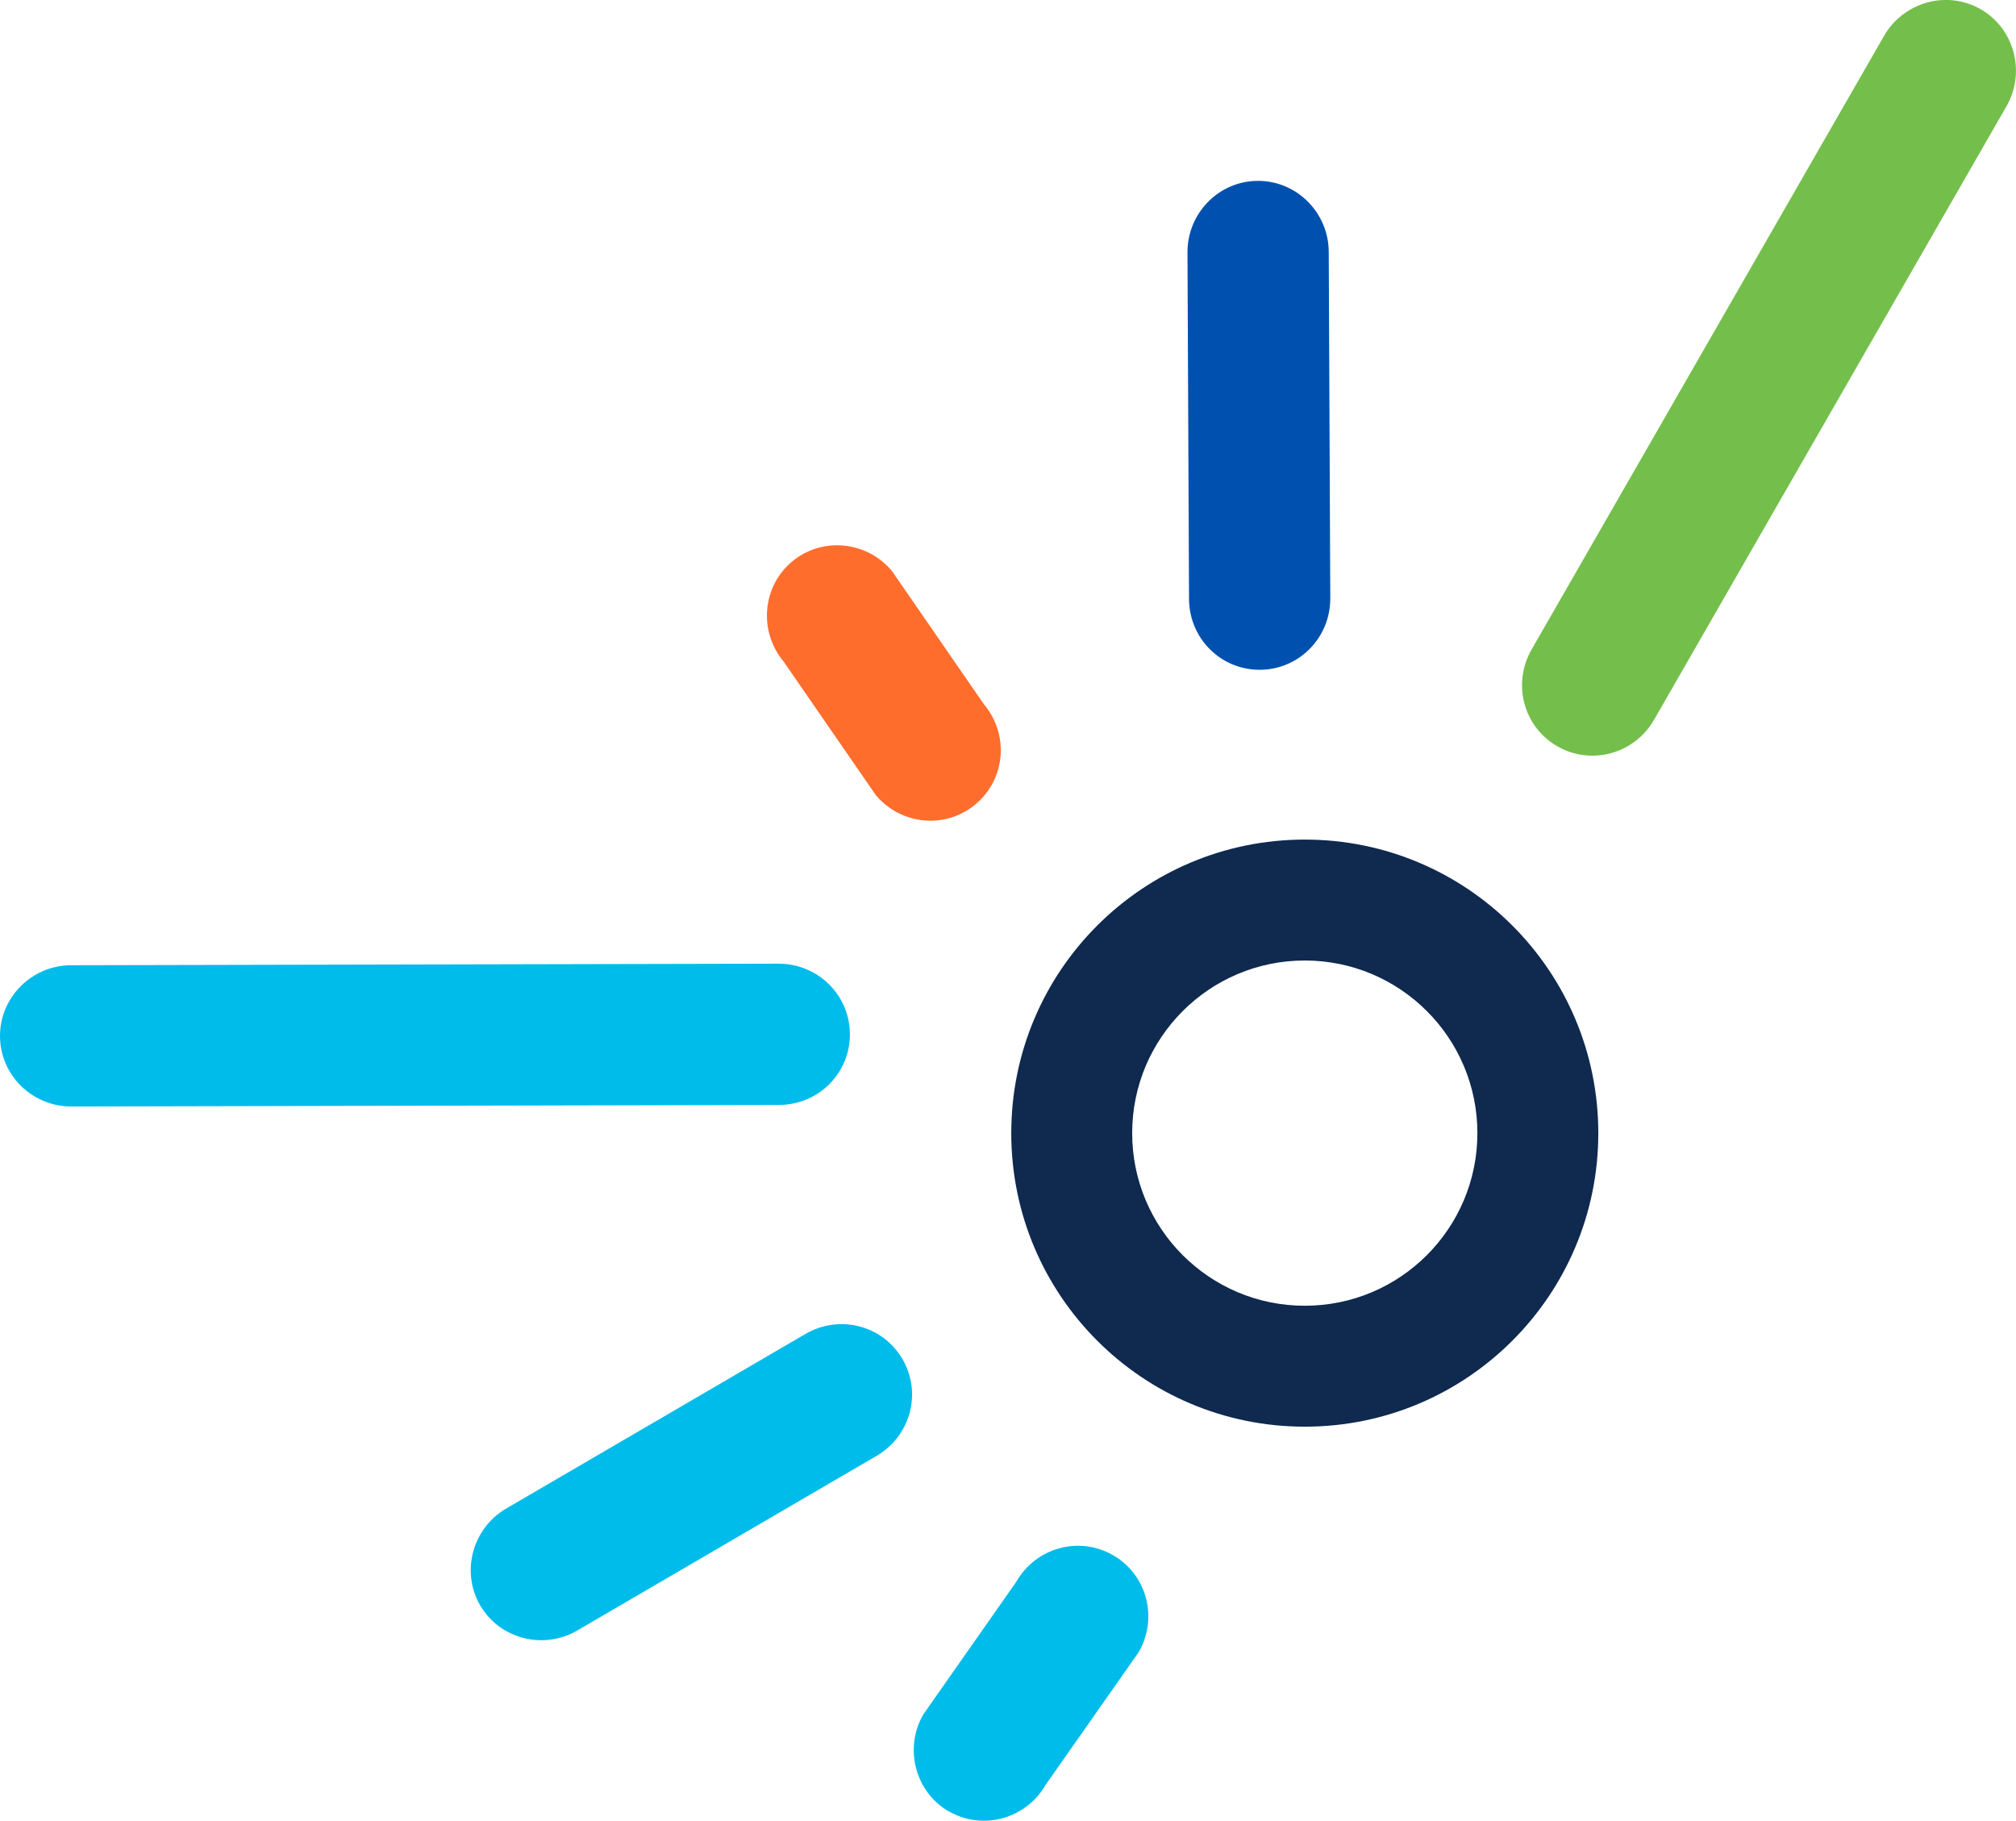
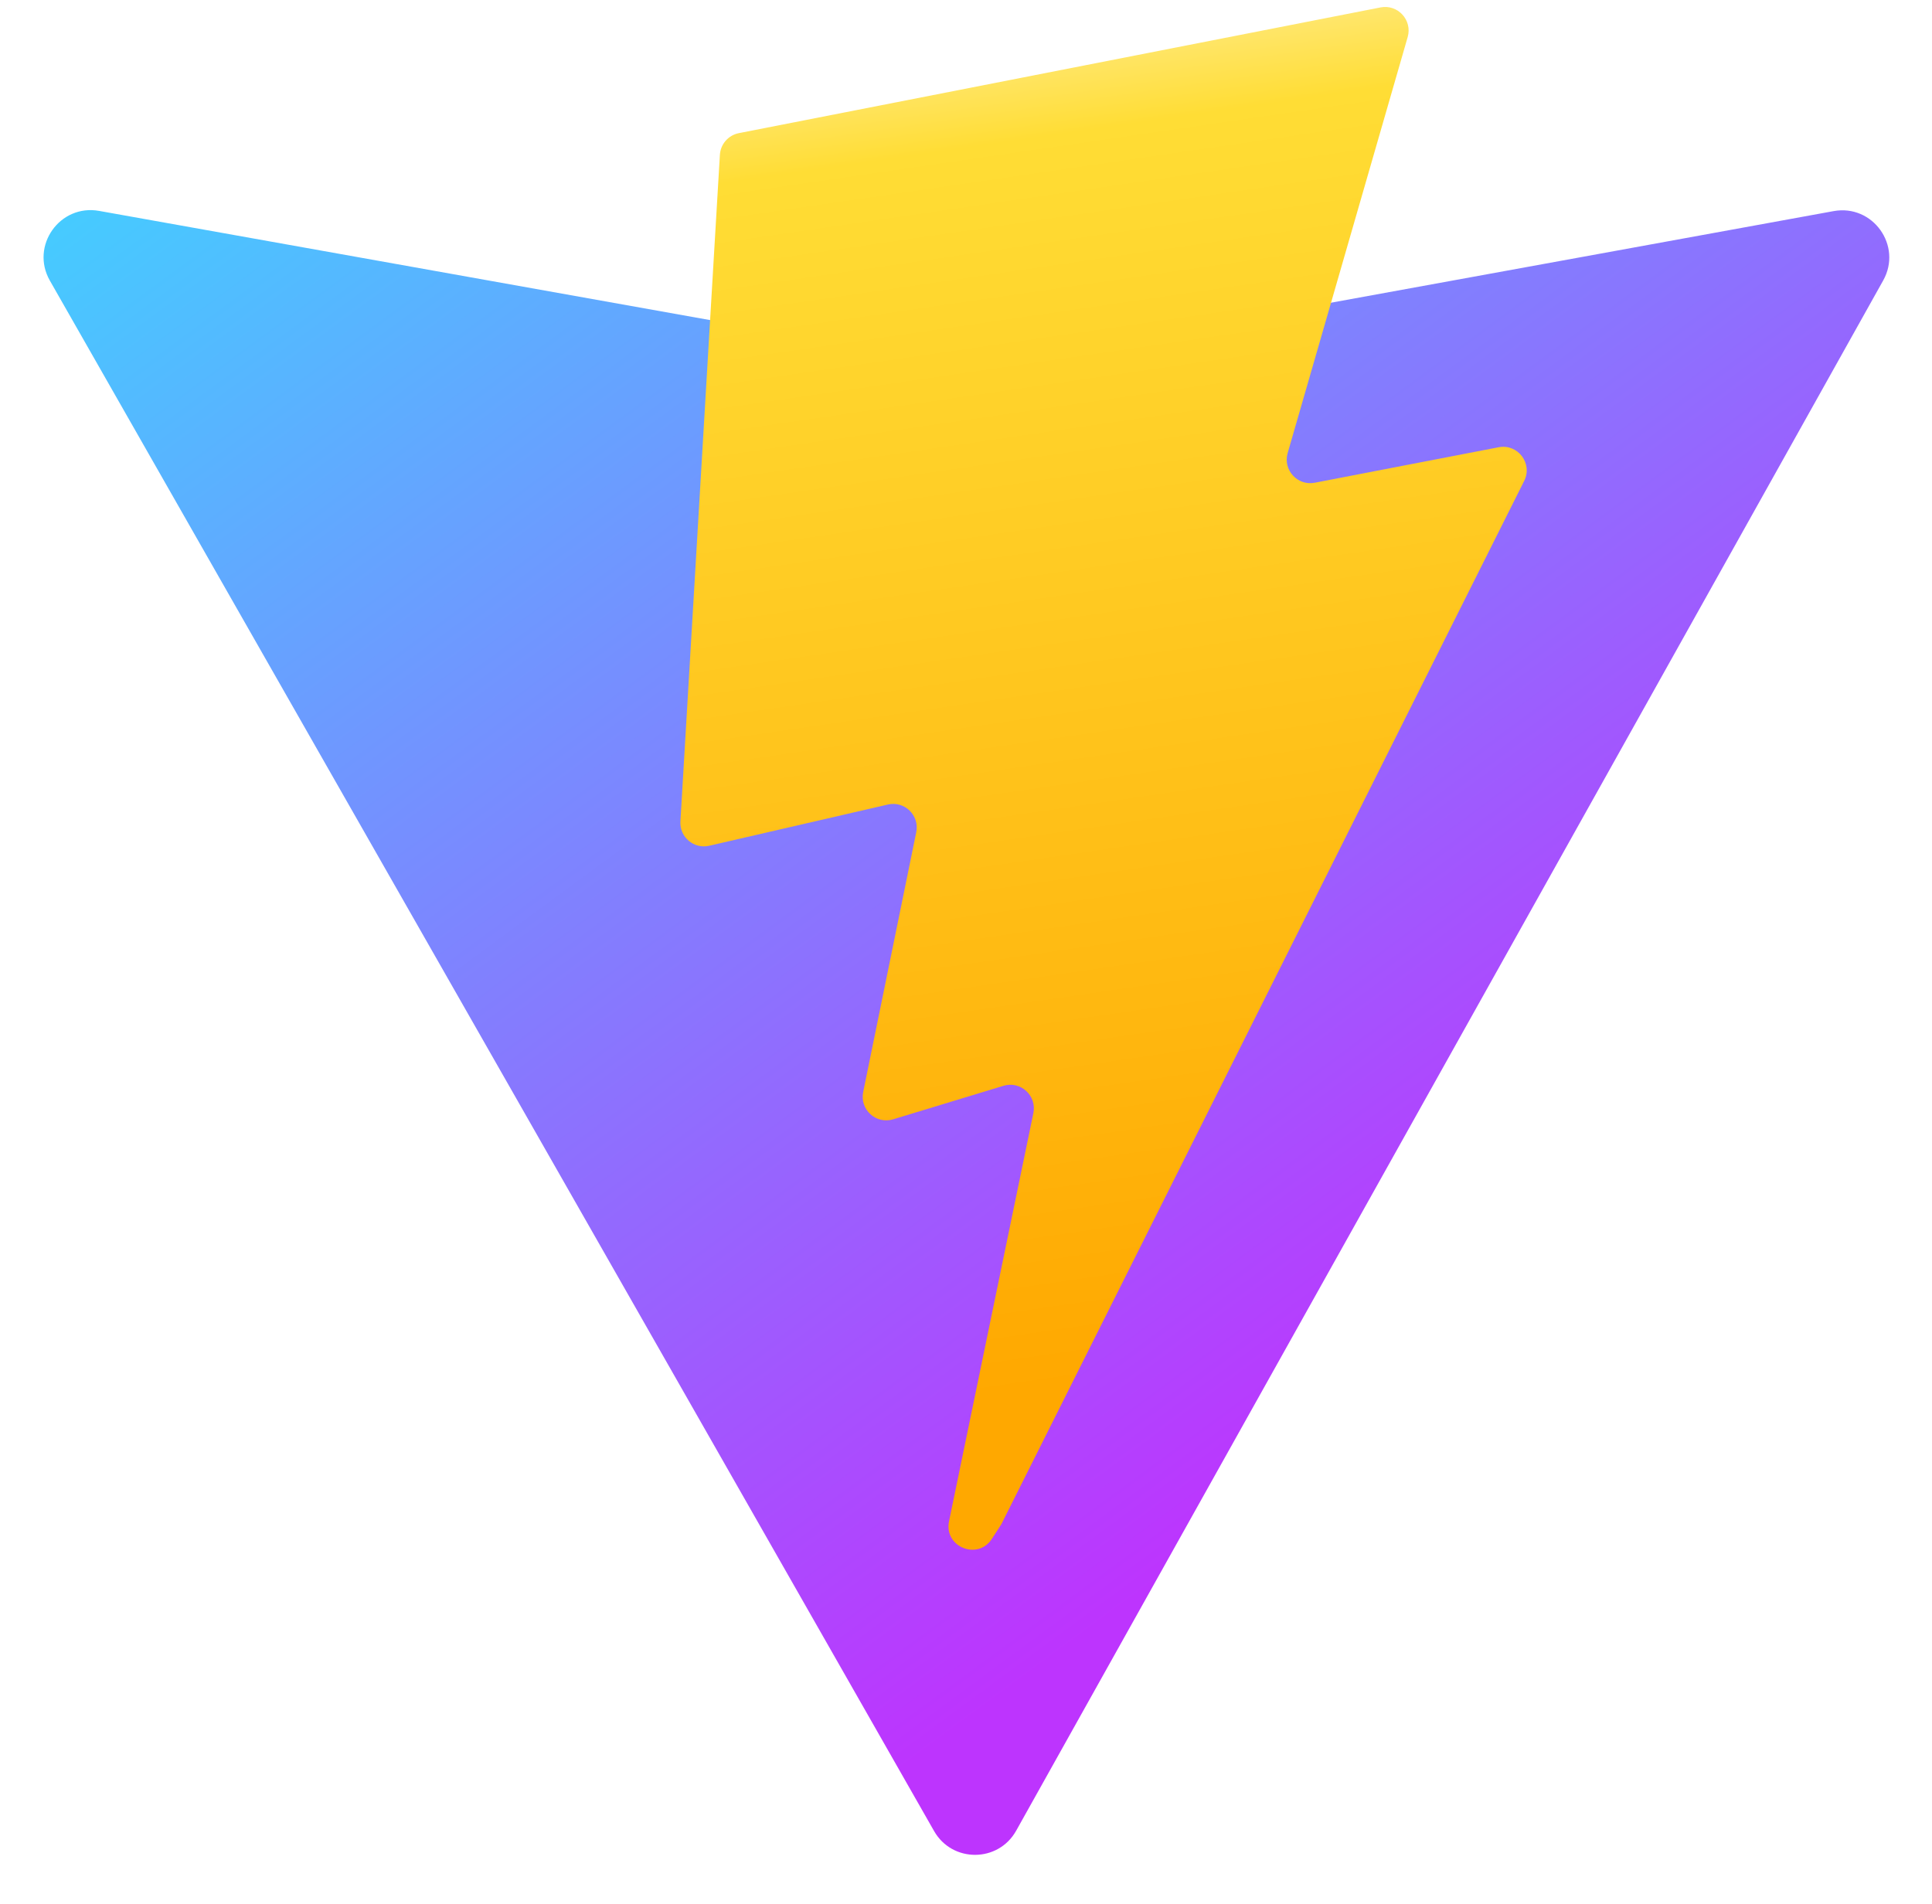
- <svg xmlns="http://www.w3.org/2000/svg" id="Outshift" viewBox="0 0 234.76 212.01">
+ <svg xmlns="http://www.w3.org/2000/svg" width="410" height="404" viewBox="0 0 410 404" fill="none">
+   <path d="M399.641 59.525L215.643 388.545C211.844 395.338 202.084 395.378 198.228 388.618L10.582 59.556C6.381 52.19 12.68 43.267 21.028 44.759L205.223 77.682C206.398 77.892 207.601 77.89 208.776 77.676L389.119 44.806C397.439 43.289 403.768 52.143 399.641 59.525Z" fill="url(#paint0_linear)" />
+   <path d="M292.965 1.574L156.801 28.255C154.563 28.694 152.906 30.59 152.771 32.866L144.395 174.33C144.198 177.662 147.258 180.248 150.51 179.498L188.42 170.749C191.967 169.931 195.172 173.055 194.443 176.622L183.18 231.775C182.422 235.487 185.907 238.661 189.532 237.56L212.947 230.446C216.577 229.344 220.065 232.527 219.297 236.242L201.398 322.875C200.278 328.294 207.486 331.249 210.492 326.603L212.5 323.5L323.454 102.072C325.312 98.365 322.108 94.137 318.036 94.923L279.014 102.454C275.347 103.161 272.227 99.746 273.262 96.158L298.731 7.867C299.767 4.273 296.636 0.855 292.965 1.574Z" fill="url(#paint1_linear)" />
  <defs>
-     <style>
-       .cls-1 {
-         fill: #0051af;
-       }
- 
-       .cls-2 {
-         fill: #00bceb;
-       }
- 
-       .cls-3 {
-         fill: #ff6d2d;
-       }
- 
-       .cls-4 {
-         fill: #0f294f;
-       }
- 
-       .cls-5 {
-         fill: #74bf4b;
-       }
-     </style>
+     <linearGradient id="paint0_linear" x1="6" y1="33" x2="235" y2="344" gradientUnits="userSpaceOnUse">
+       <stop stop-color="#41D1FF" />
+       <stop offset="1" stop-color="#BD34FE" />
+     </linearGradient>
+     <linearGradient id="paint1_linear" x1="194.651" y1="8.818" x2="236.076" y2="292.989" gradientUnits="userSpaceOnUse">
+       <stop stop-color="#FFEA83" />
+       <stop offset="0.083" stop-color="#FFDD35" />
+       <stop offset="1" stop-color="#FFA800" />
+     </linearGradient>
  </defs>
-   <g id="Mark_FC-2" data-name="Mark FC">
-     <g>
-       <path class="cls-2" d="m0,120.66c.02,4.55,3.78,8.2,8.34,8.18l82.37-.18c4.62-.02,8.28-3.7,8.26-8.26-.02-4.53-3.72-8.21-8.34-8.19l-82.37.18C3.71,112.41-.02,116.12,0,120.66H0Z" />
-       <path class="cls-2" d="m55.92,186.93c2.29,3.93,7.37,5.21,11.31,2.92l34.83-20.32c3.99-2.33,5.32-7.35,3.03-11.28-2.28-3.92-7.32-5.25-11.31-2.92l-34.83,20.32c-3.94,2.3-5.31,7.37-3.03,11.29h0Z" />
-       <path class="cls-2" d="m110.53,210.93c3.95,2.26,8.99.83,11.25-3.13l10.83-15.44c2.29-4.01.93-9.03-3.02-11.29-3.94-2.25-8.97-.88-11.26,3.13l-10.83,15.45c-2.26,3.96-.91,9.04,3.02,11.29h0Z" />
-       <path class="cls-5" d="m230.64,1.07c-3.95-2.26-8.99-.83-11.26,3.13l-41.03,71.43c-2.29,4.01-.93,9.03,3.02,11.28,3.94,2.25,8.97.88,11.26-3.13L233.66,12.36c2.26-3.96.91-9.04-3.02-11.29h0Z" />
-       <path class="cls-3" d="m92.23,65.39c-3.49,2.92-3.9,8.14-.98,11.64l10.72,15.53c2.96,3.54,8.14,4.01,11.63,1.09,3.48-2.91,3.95-8.1.98-11.64l-10.72-15.53c-2.93-3.5-8.16-4-11.63-1.09h0Z" />
-       <path class="cls-1" d="m146.46,21.06c-4.55.02-8.2,3.78-8.18,8.34l.18,40.33c.02,4.62,3.7,8.28,8.26,8.26,4.53-.02,8.21-3.72,8.19-8.34l-.18-40.33c-.02-4.56-3.73-8.28-8.26-8.26h0Z" />
-       <path class="cls-4" d="m151.94,152.04c-11.1,0-20.1-9-20.1-20.1s9-20.1,20.1-20.1,20.1,9,20.1,20.1-9,20.1-20.1,20.1h0Zm0-54.28c-18.88,0-34.18,15.3-34.18,34.18s15.3,34.18,34.18,34.18,34.18-15.3,34.18-34.18-15.3-34.18-34.18-34.18h0Z" />
-     </g>
-   </g>
</svg>
